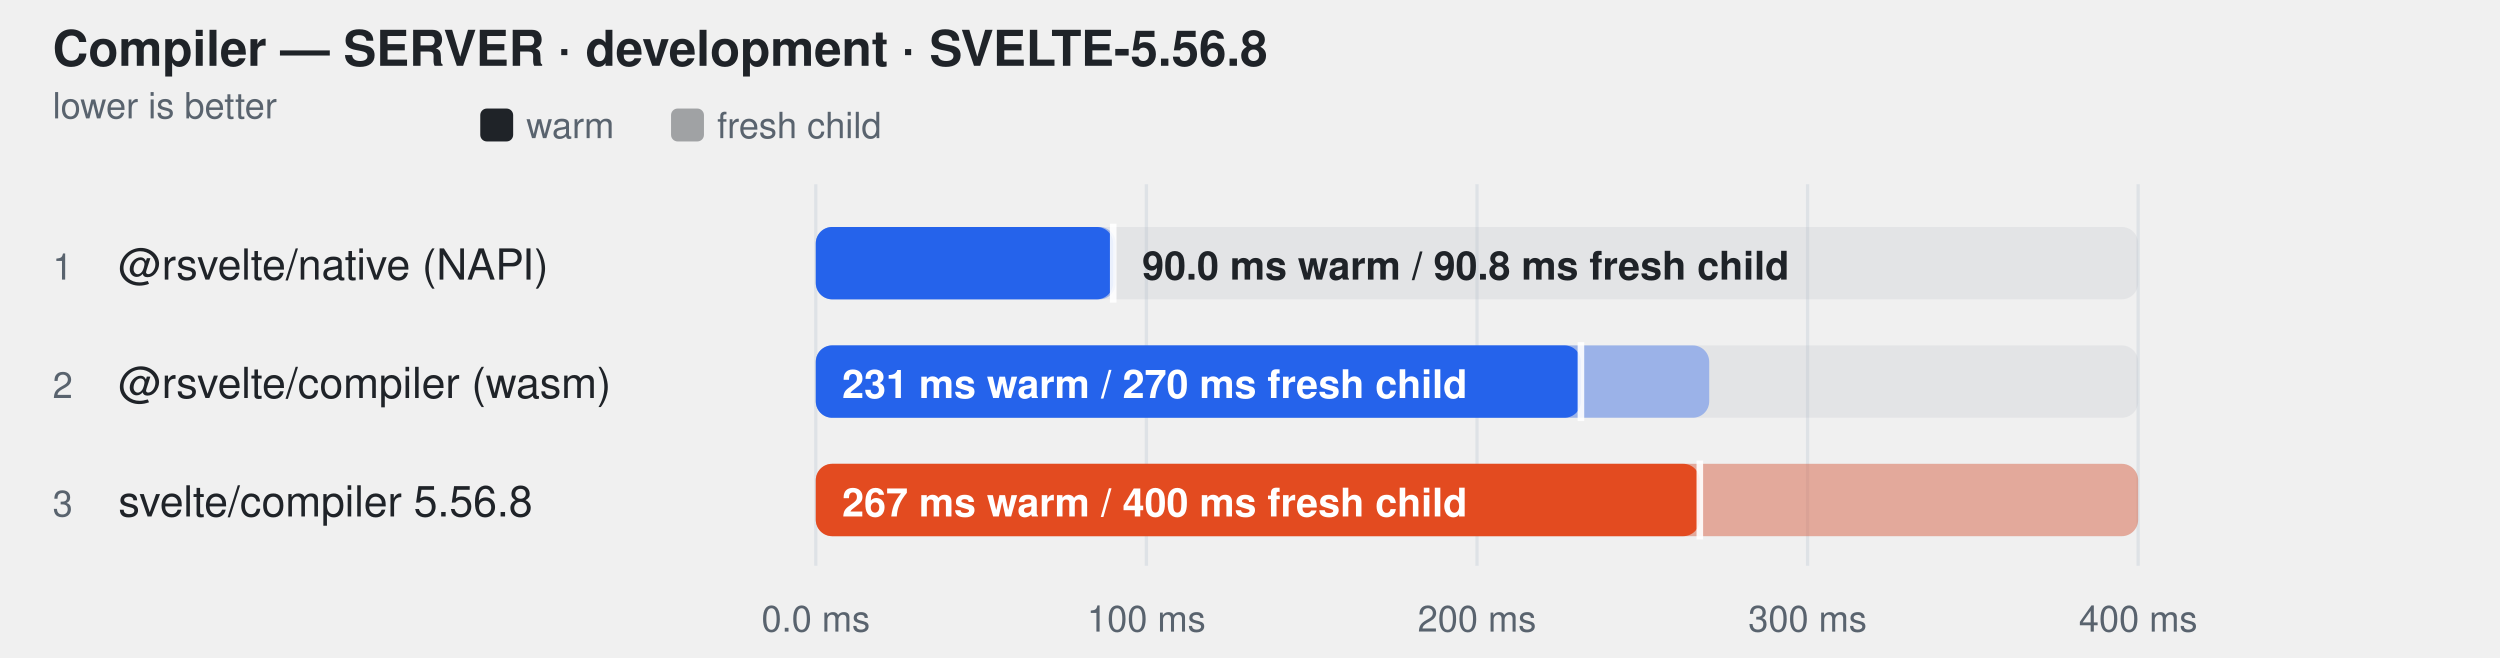
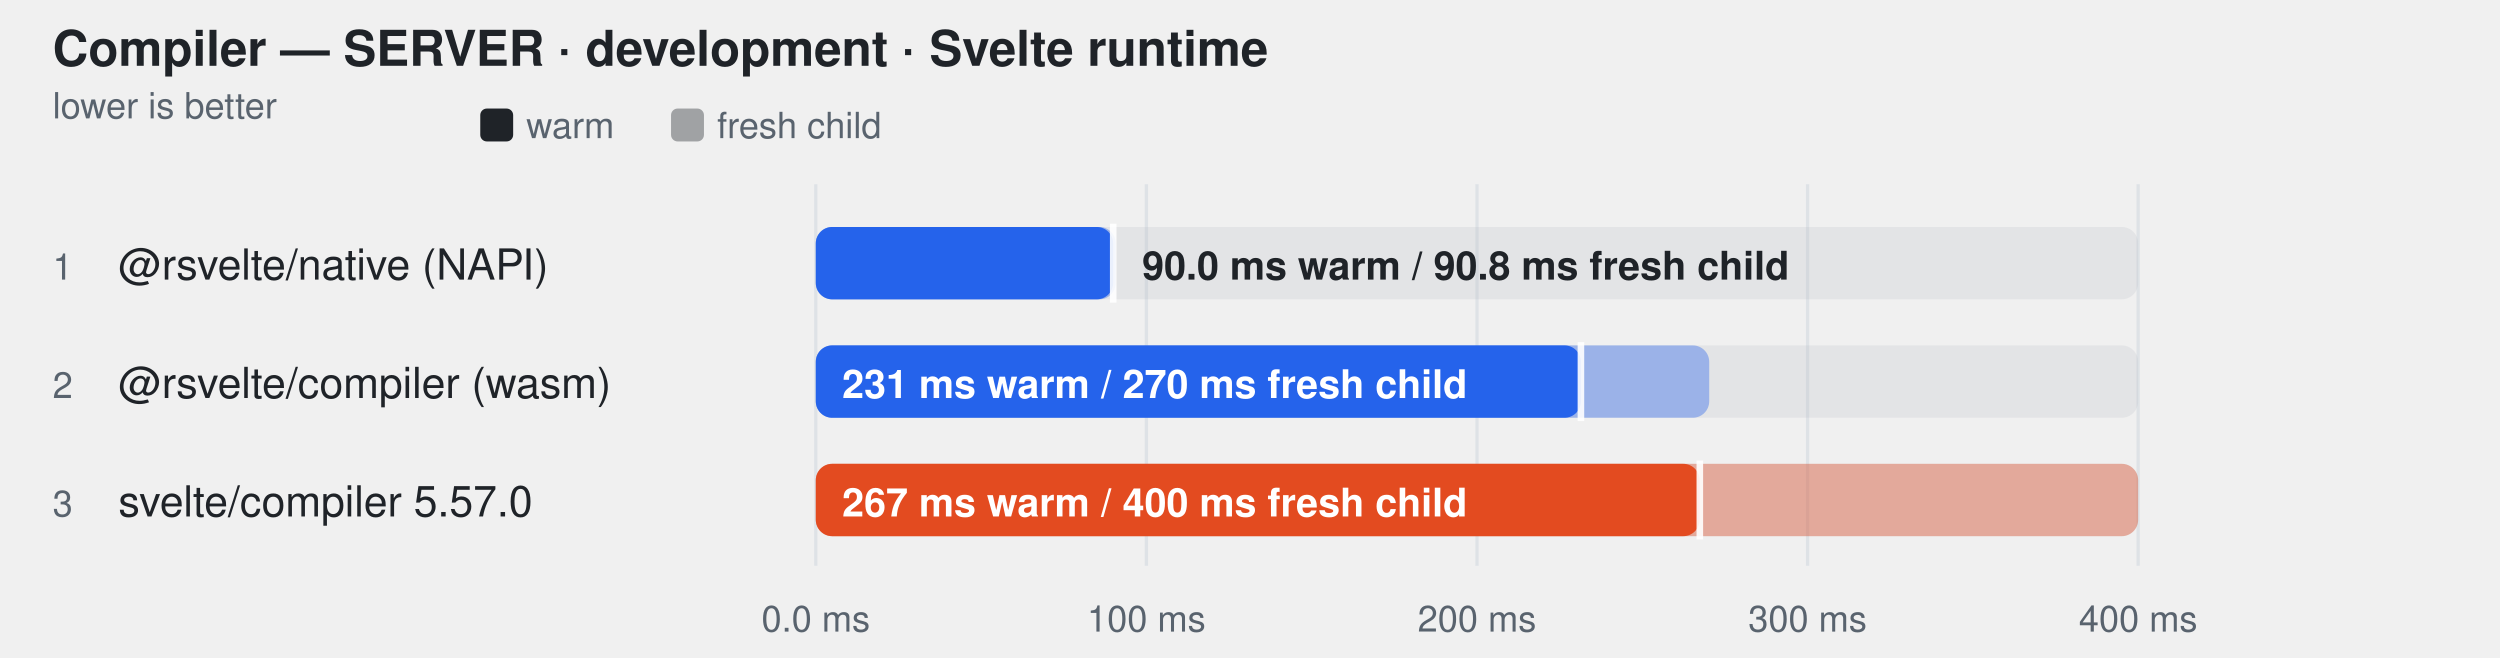
- <svg xmlns="http://www.w3.org/2000/svg" width="760" height="200" viewBox="0 0 760 200" role="img" aria-label="Compiler — SERVER · development · SVELTE-5.56.8">
+ <svg xmlns="http://www.w3.org/2000/svg" width="760" height="200" viewBox="0 0 760 200" role="img" aria-label="Compiler — SERVER · development · Svelte runtime">
  <style>
    text { font-family: -apple-system, BlinkMacSystemFont, "Segoe UI", Helvetica, Arial, sans-serif; }
  </style>
-   <text fill="#1f2328" x="16" y="20" font-size="15" font-weight="600">Compiler — SERVER · development · SVELTE-5.56.8</text>
+   <text fill="#1f2328" x="16" y="20" font-size="15" font-weight="600">Compiler — SERVER · development · Svelte runtime</text>
  <text fill="#59636e" x="16" y="36" font-size="11">lower is better</text>
  <rect x="146" y="33" width="10" height="10" rx="2" fill="#1f2328" />
  <text fill="#59636e" x="160" y="42" font-size="11">warm</text>
  <rect x="204" y="33" width="10" height="10" rx="2" fill="#1f2328" fill-opacity="0.38" />
  <text fill="#59636e" x="218" y="42" font-size="11">fresh child</text>
  <line x1="248" y1="56" x2="248" y2="172" stroke="#d0d7de" stroke-opacity="0.55" />
  <text fill="#59636e" x="248" y="192" text-anchor="middle" font-size="11">0.0 ms</text>
  <line x1="348.5" y1="56" x2="348.5" y2="172" stroke="#d0d7de" stroke-opacity="0.55" />
  <text fill="#59636e" x="348.5" y="192" text-anchor="middle" font-size="11">100 ms</text>
  <line x1="449" y1="56" x2="449" y2="172" stroke="#d0d7de" stroke-opacity="0.55" />
  <text fill="#59636e" x="449" y="192" text-anchor="middle" font-size="11">200 ms</text>
  <line x1="549.5" y1="56" x2="549.5" y2="172" stroke="#d0d7de" stroke-opacity="0.55" />
  <text fill="#59636e" x="549.5" y="192" text-anchor="middle" font-size="11">300 ms</text>
  <line x1="650" y1="56" x2="650" y2="172" stroke="#d0d7de" stroke-opacity="0.55" />
  <text fill="#59636e" x="650" y="192" text-anchor="middle" font-size="11">400 ms</text>
  <text fill="#59636e" x="16" y="85" font-size="11">1</text>
  <text fill="#1f2328" x="36" y="85" font-size="13">@rsvelte/native (NAPI)</text>
  <rect x="248" y="69" width="402" height="22" rx="5" fill="#afb8c133" />
  <rect x="248" y="69" width="91.2" height="22" rx="5" fill="#2563eb" fill-opacity="0.38" />
  <rect x="248" y="69" width="90.4" height="22" rx="5" fill="#2563eb" fill-opacity="1" />
  <line x1="338.417" y1="68" x2="338.417" y2="92" stroke="#ffffff" stroke-width="2" stroke-opacity="0.9" />
  <text fill="#1f2328" x="347.207" y="85" font-size="12" font-weight="600">90.0 ms warm / 90.8 ms fresh child</text>
  <text fill="#59636e" x="16" y="121" font-size="11">2</text>
  <text fill="#1f2328" x="36" y="121" font-size="13">@rsvelte/compiler (wasm)</text>
  <rect x="248" y="105" width="402" height="22" rx="5" fill="#afb8c133" />
  <rect x="248" y="105" width="271.6" height="22" rx="5" fill="#2563eb" fill-opacity="0.38" />
  <rect x="248" y="105" width="232.6" height="22" rx="5" fill="#2563eb" fill-opacity="1" />
  <line x1="480.6" y1="104" x2="480.6" y2="128" stroke="#ffffff" stroke-width="2" stroke-opacity="0.9" />
  <text fill="#ffffff" x="256" y="121" font-size="12" font-weight="600">231 ms warm / 270 ms fresh child</text>
  <text fill="#59636e" x="16" y="157" font-size="11">3</text>
-   <text fill="#1f2328" x="36" y="157" font-size="13">svelte/compiler 5.56.8</text>
+   <text fill="#1f2328" x="36" y="157" font-size="13">svelte/compiler 5.57.0</text>
  <rect x="248" y="141" width="402" height="22" rx="5" fill="#afb8c133" />
  <rect x="248" y="141" width="402.0" height="22" rx="5" fill="#e34b20" fill-opacity="0.38" />
  <rect x="248" y="141" width="268.7" height="22" rx="5" fill="#e34b20" fill-opacity="1" />
  <line x1="516.745" y1="140" x2="516.745" y2="164" stroke="#ffffff" stroke-width="2" stroke-opacity="0.9" />
  <text fill="#ffffff" x="256" y="157" font-size="12" font-weight="600">267 ms warm / 400 ms fresh child</text>
</svg>
